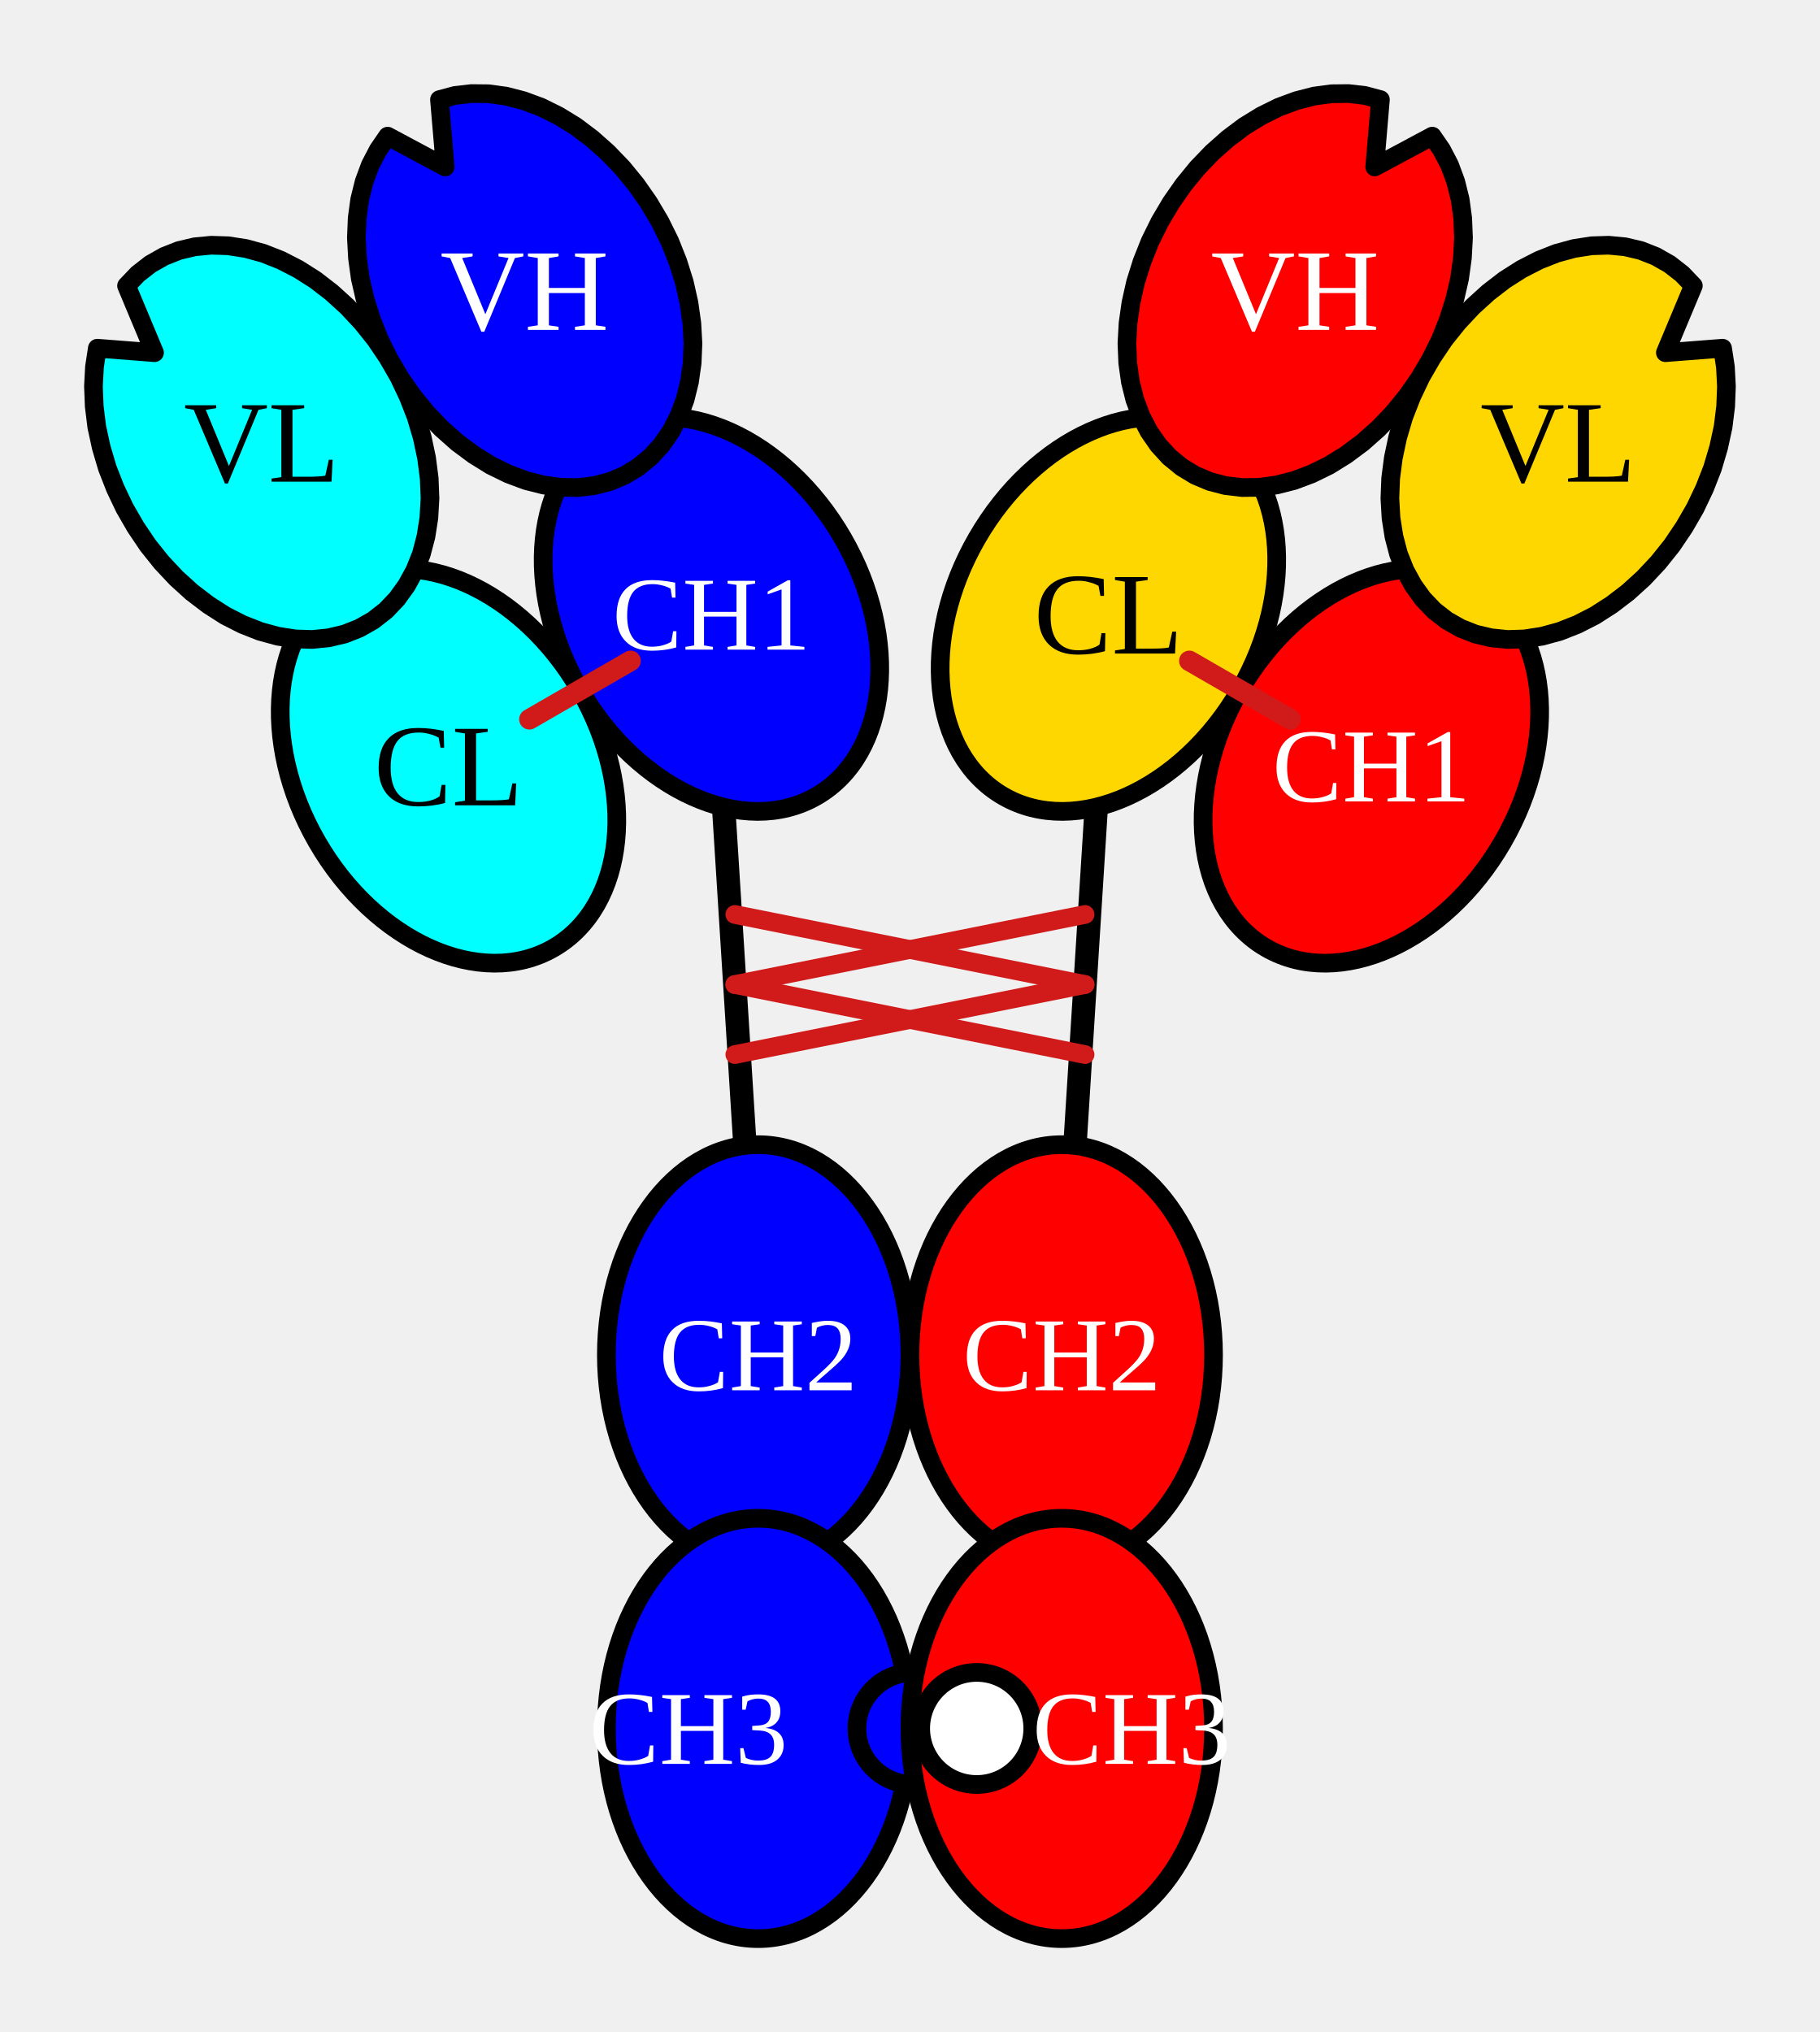
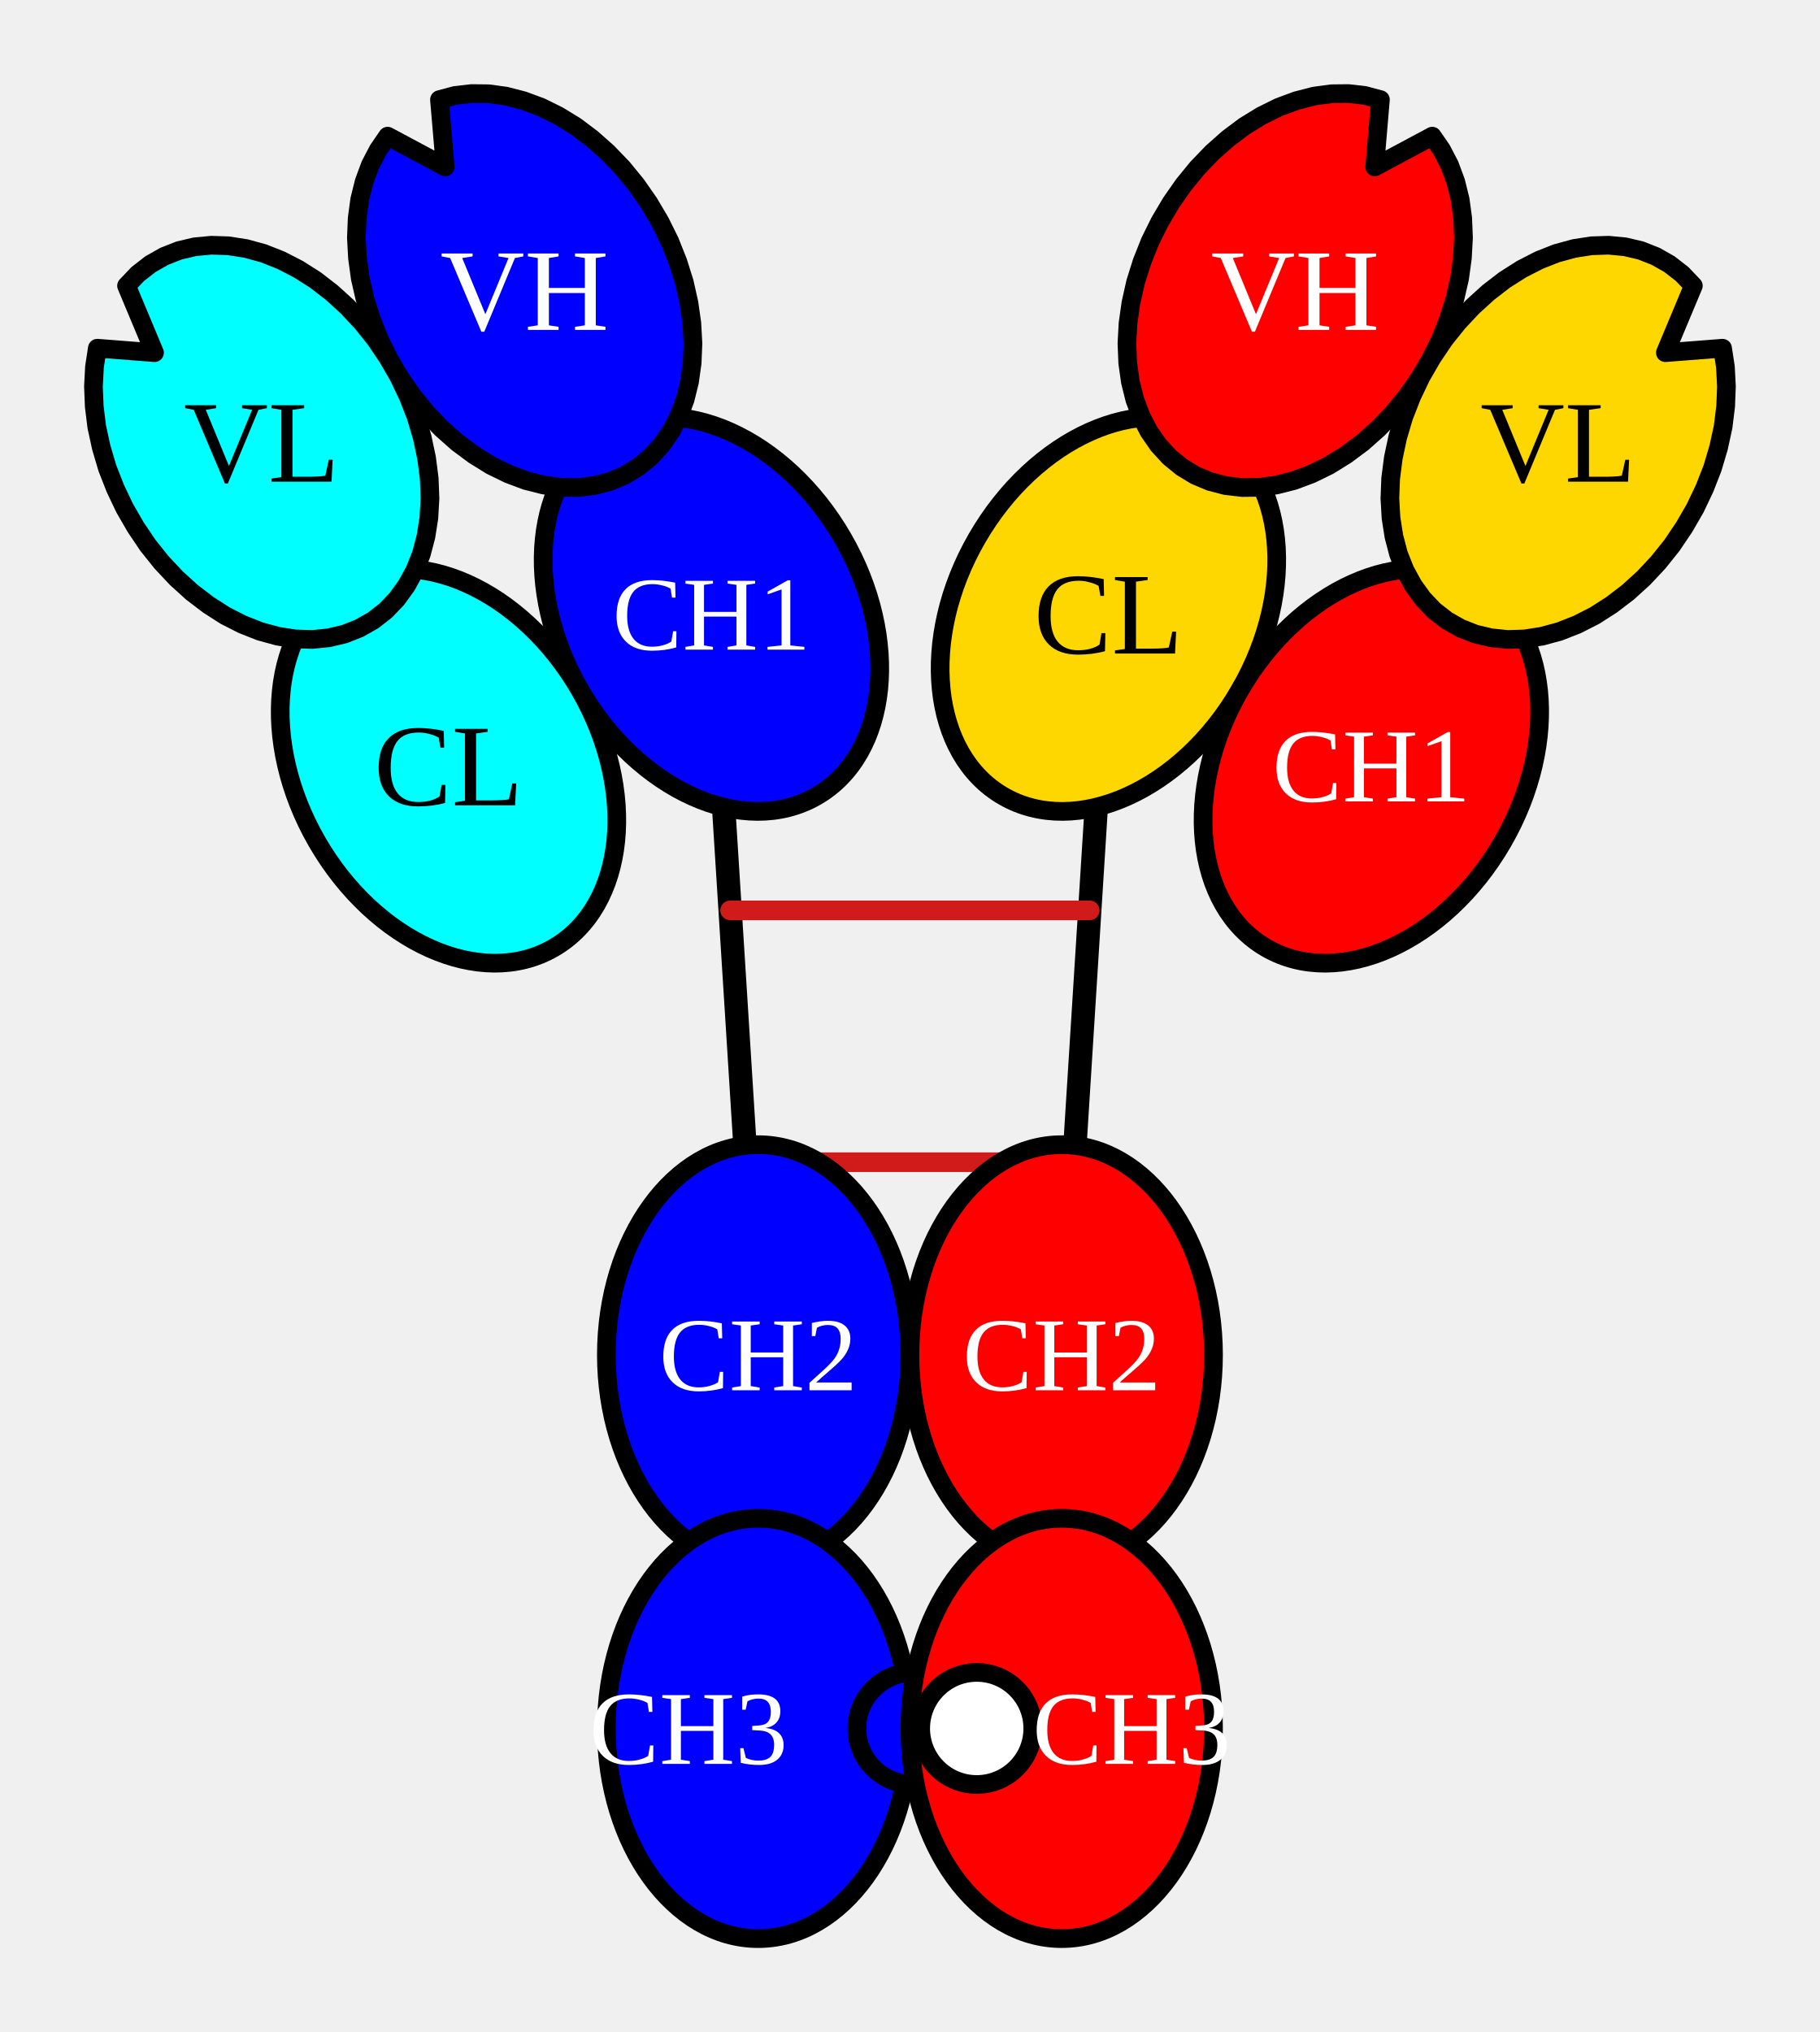
<svg xmlns="http://www.w3.org/2000/svg" width="233.79" height="261.07" viewBox="0 0 233.79 261.07">
  <g transform="translate(116.9,123.07) scale(1.5)">
    <line x1="-17" y1="-29.44" x2="-13" y2="34" stroke="#000000" stroke-width="2" stroke-linecap="round" />
    <line x1="17" y1="-29.44" x2="13" y2="34" stroke="#000000" stroke-width="2" stroke-linecap="round" />
-     <line x1="-15" y1="-3.72" x2="15" y2="2.28" stroke="#D11A1A" stroke-width="1.6" stroke-linecap="round" />
-     <line x1="-15" y1="2.28" x2="15" y2="-3.72" stroke="#D11A1A" stroke-width="1.6" stroke-linecap="round" />
-     <line x1="-15" y1="2.28" x2="15" y2="8.28" stroke="#D11A1A" stroke-width="1.6" stroke-linecap="round" />
-     <line x1="-15" y1="8.28" x2="15" y2="2.28" stroke="#D11A1A" stroke-width="1.6" stroke-linecap="round" />
+     <line x1="-15.4" y1="-4.07" x2="15.4" y2="-4.07" stroke="#D11A1A" stroke-width="1.68" stroke-linecap="round" />
+     <line x1="-14.04" y1="17.5" x2="14.04" y2="17.5" stroke="#D11A1A" stroke-width="1.68" stroke-linecap="round" />
    <g transform="translate(-13,34) rotate(0)">
      <ellipse rx="13" ry="18" fill="#0000FF" stroke="#000000" stroke-width="1.6" />
      <text x="0" y="0" font-size="9" font-family="'Times New Roman', Times, serif" fill="#FFFFFF" text-anchor="middle" dominant-baseline="central" transform="rotate(0 0 0)">CH2</text>
    </g>
    <g transform="translate(13,34) rotate(0)">
      <ellipse rx="13" ry="18" fill="#FF0000" stroke="#000000" stroke-width="1.6" />
      <text x="0" y="0" font-size="9" font-family="'Times New Roman', Times, serif" fill="#FFFFFF" text-anchor="middle" dominant-baseline="central" transform="rotate(0 0 0)">CH2</text>
    </g>
    <g transform="translate(-13,66) rotate(0)">
      <ellipse rx="13" ry="18" fill="#0000FF" stroke="#000000" stroke-width="1.6" />
      <circle cx="13.26" cy="0" r="4.8" fill="#0000FF" stroke="#000000" stroke-width="1.6" />
      <text x="-5.98" y="0" font-size="9" font-family="'Times New Roman', Times, serif" fill="#FFFFFF" text-anchor="middle" dominant-baseline="central" transform="rotate(0 -5.98 0)">CH3</text>
    </g>
    <g transform="translate(13,66) rotate(0)">
      <ellipse rx="13" ry="18" fill="#FF0000" stroke="#000000" stroke-width="1.6" />
      <circle cx="-7.28" cy="0" r="4.8" fill="#FFFFFF" stroke="#000000" stroke-width="1.6" />
      <text x="5.98" y="0" font-size="9" font-family="'Times New Roman', Times, serif" fill="#FFFFFF" text-anchor="middle" dominant-baseline="central" transform="rotate(0 5.98 0)">CH3</text>
    </g>
    <g transform="translate(-17,-29.44) rotate(-30)">
      <ellipse rx="13" ry="18" fill="#0000FF" stroke="#000000" stroke-width="1.6" />
      <text x="0" y="0" font-size="9" font-family="'Times New Roman', Times, serif" fill="#FFFFFF" text-anchor="middle" dominant-baseline="central" transform="rotate(30 0 0)">CH1</text>
    </g>
    <g transform="translate(-39.52,-16.44) rotate(-30)">
      <ellipse rx="13" ry="18" fill="#00FFFF" stroke="#000000" stroke-width="1.6" />
      <text x="0" y="0" font-size="10" font-family="'Times New Roman', Times, serif" fill="#000000" text-anchor="middle" dominant-baseline="central" transform="rotate(30 0 0)">CL</text>
    </g>
    <g transform="translate(-33,-57.16) rotate(-30)">
      <path d="M 1.86 -17.81 L 3.2 -17.45 L 4.49 -16.89 L 5.74 -16.15 L 6.93 -15.23 L 8.04 -14.14 L 9.07 -12.9 L 9.99 -11.52 L 10.81 -10.01 L 11.5 -8.39 L 12.07 -6.68 L 12.51 -4.9 L 12.81 -3.06 L 12.97 -1.19 L 12.99 0.7 L 12.87 2.57 L 12.6 4.42 L 12.2 6.22 L 11.66 7.95 L 11 9.59 L 10.22 11.13 L 9.32 12.55 L 8.32 13.83 L 7.23 14.96 L 6.06 15.92 L 4.83 16.71 L 3.54 17.32 L 2.21 17.74 L 0.86 17.96 L -0.5 17.99 L -1.85 17.82 L -3.19 17.45 L -4.49 16.89 L -5.74 16.15 L -6.93 15.23 L -8.04 14.15 L -9.06 12.91 L -9.99 11.53 L -10.8 10.02 L -11.5 8.4 L -12.07 6.69 L -12.51 4.91 L -12.81 3.07 L -12.97 1.2 L -12.99 -0.68 L -12.87 -2.56 L -12.6 -4.41 L -12.2 -6.21 L -11.67 -7.94 L -11 -9.58 L -10.22 -11.12 L -9.32 -12.54 L -8.33 -13.82 L -7.24 -14.95 L -6.07 -15.92 L -4.83 -16.71 L -3.55 -17.32 L -0.6 -12.57 Z" fill="#0000FF" stroke="#000000" stroke-width="1.6" stroke-linejoin="round" />
      <text x="0" y="0" font-size="10" font-family="'Times New Roman', Times, serif" fill="#FFFFFF" text-anchor="middle" dominant-baseline="central" transform="rotate(30 0 0)">VH</text>
    </g>
    <g transform="translate(-55.52,-44.16) rotate(-30)">
      <path d="M -3.32 -17.4 L -1.99 -17.79 L -0.63 -17.98 L 0.73 -17.97 L 2.08 -17.77 L 3.41 -17.37 L 4.7 -16.78 L 5.94 -16.01 L 7.12 -15.06 L 8.22 -13.95 L 9.22 -12.69 L 10.13 -11.28 L 10.93 -9.75 L 11.6 -8.12 L 12.15 -6.4 L 12.57 -4.6 L 12.85 -2.76 L 12.98 -0.88 L 12.98 1 L 12.83 2.87 L 12.55 4.71 L 12.12 6.5 L 11.56 8.22 L 10.88 9.85 L 10.08 11.37 L 9.16 12.77 L 8.15 14.02 L 7.05 15.13 L 5.87 16.06 L 4.62 16.82 L 3.33 17.4 L 2 17.79 L 0.64 17.98 L -0.72 17.97 L -2.07 17.77 L -3.4 17.37 L -4.69 16.79 L -5.93 16.02 L -7.11 15.07 L -8.21 13.96 L -9.22 12.69 L -10.13 11.29 L -10.92 9.76 L -11.6 8.13 L -12.15 6.41 L -12.57 4.61 L -12.85 2.77 L -12.98 0.89 L -12.98 -0.99 L -12.83 -2.86 L -12.55 -4.7 L -12.12 -6.49 L -11.57 -8.21 L -10.88 -9.84 L -10.08 -11.36 L -9.17 -12.76 L -8.16 -14.02 L -4.11 -11.24 Z" fill="#00FFFF" stroke="#000000" stroke-width="1.6" stroke-linejoin="round" />
      <text x="0" y="0" font-size="10" font-family="'Times New Roman', Times, serif" fill="#000000" text-anchor="middle" dominant-baseline="central" transform="rotate(30 0 0)">VL</text>
    </g>
    <g transform="translate(17,-29.44) rotate(30)">
      <ellipse rx="13" ry="18" fill="#FFD700" stroke="#000000" stroke-width="1.6" />
      <text x="0" y="0" font-size="10" font-family="'Times New Roman', Times, serif" fill="#000000" text-anchor="middle" dominant-baseline="central" transform="rotate(-30 0 0)">CL</text>
    </g>
    <g transform="translate(39.52,-16.44) rotate(30)">
      <ellipse rx="13" ry="18" fill="#FF0000" stroke="#000000" stroke-width="1.6" />
      <text x="0" y="0" font-size="9" font-family="'Times New Roman', Times, serif" fill="#FFFFFF" text-anchor="middle" dominant-baseline="central" transform="rotate(-30 0 0)">CH1</text>
    </g>
    <g transform="translate(33,-57.16) rotate(30)">
      <path d="M 3.55 -17.32 L 4.83 -16.71 L 6.07 -15.92 L 7.24 -14.95 L 8.33 -13.82 L 9.32 -12.54 L 10.22 -11.12 L 11 -9.58 L 11.67 -7.94 L 12.2 -6.21 L 12.6 -4.41 L 12.87 -2.56 L 12.99 -0.68 L 12.97 1.2 L 12.81 3.07 L 12.51 4.91 L 12.07 6.69 L 11.5 8.4 L 10.8 10.02 L 9.99 11.53 L 9.06 12.91 L 8.04 14.15 L 6.93 15.23 L 5.74 16.15 L 4.49 16.89 L 3.19 17.45 L 1.85 17.82 L 0.5 17.99 L -0.86 17.96 L -2.21 17.74 L -3.54 17.32 L -4.83 16.71 L -6.06 15.92 L -7.23 14.96 L -8.32 13.83 L -9.32 12.55 L -10.22 11.13 L -11 9.59 L -11.66 7.95 L -12.2 6.22 L -12.6 4.42 L -12.87 2.57 L -12.99 0.7 L -12.97 -1.19 L -12.81 -3.06 L -12.51 -4.9 L -12.07 -6.68 L -11.5 -8.39 L -10.81 -10.01 L -9.99 -11.52 L -9.07 -12.9 L -8.04 -14.14 L -6.93 -15.23 L -5.74 -16.15 L -4.49 -16.89 L -3.2 -17.45 L -1.86 -17.81 L 0.6 -12.57 Z" fill="#FF0000" stroke="#000000" stroke-width="1.6" stroke-linejoin="round" />
      <text x="0" y="0" font-size="10" font-family="'Times New Roman', Times, serif" fill="#FFFFFF" text-anchor="middle" dominant-baseline="central" transform="rotate(-30 0 0)">VH</text>
    </g>
    <g transform="translate(55.52,-44.16) rotate(30)">
      <path d="M 8.16 -14.02 L 9.17 -12.76 L 10.08 -11.36 L 10.88 -9.84 L 11.57 -8.21 L 12.12 -6.49 L 12.55 -4.7 L 12.83 -2.86 L 12.98 -0.99 L 12.98 0.89 L 12.85 2.77 L 12.57 4.61 L 12.15 6.41 L 11.6 8.13 L 10.92 9.76 L 10.13 11.29 L 9.22 12.69 L 8.21 13.96 L 7.11 15.07 L 5.93 16.02 L 4.69 16.79 L 3.4 17.37 L 2.07 17.77 L 0.72 17.97 L -0.64 17.98 L -2 17.79 L -3.33 17.4 L -4.62 16.82 L -5.87 16.06 L -7.05 15.13 L -8.15 14.02 L -9.16 12.77 L -10.08 11.37 L -10.88 9.85 L -11.56 8.22 L -12.12 6.5 L -12.55 4.71 L -12.83 2.87 L -12.98 1 L -12.98 -0.88 L -12.85 -2.76 L -12.57 -4.6 L -12.15 -6.4 L -11.6 -8.12 L -10.93 -9.75 L -10.13 -11.28 L -9.22 -12.69 L -8.22 -13.95 L -7.12 -15.06 L -5.94 -16.01 L -4.7 -16.78 L -3.41 -17.37 L -2.08 -17.77 L -0.73 -17.97 L 0.63 -17.98 L 1.99 -17.79 L 3.32 -17.4 L 4.11 -11.24 Z" fill="#FFD700" stroke="#000000" stroke-width="1.6" stroke-linejoin="round" />
      <text x="0" y="0" font-size="10" font-family="'Times New Roman', Times, serif" fill="#000000" text-anchor="middle" dominant-baseline="central" transform="rotate(-30 0 0)">VL</text>
    </g>
-     <line x1="-23.93" y1="-25.44" x2="-32.59" y2="-20.44" stroke="#D11A1A" stroke-width="1.76" stroke-linecap="round" />
-     <line x1="23.93" y1="-25.44" x2="32.59" y2="-20.44" stroke="#D11A1A" stroke-width="1.76" stroke-linecap="round" />
  </g>
</svg>
